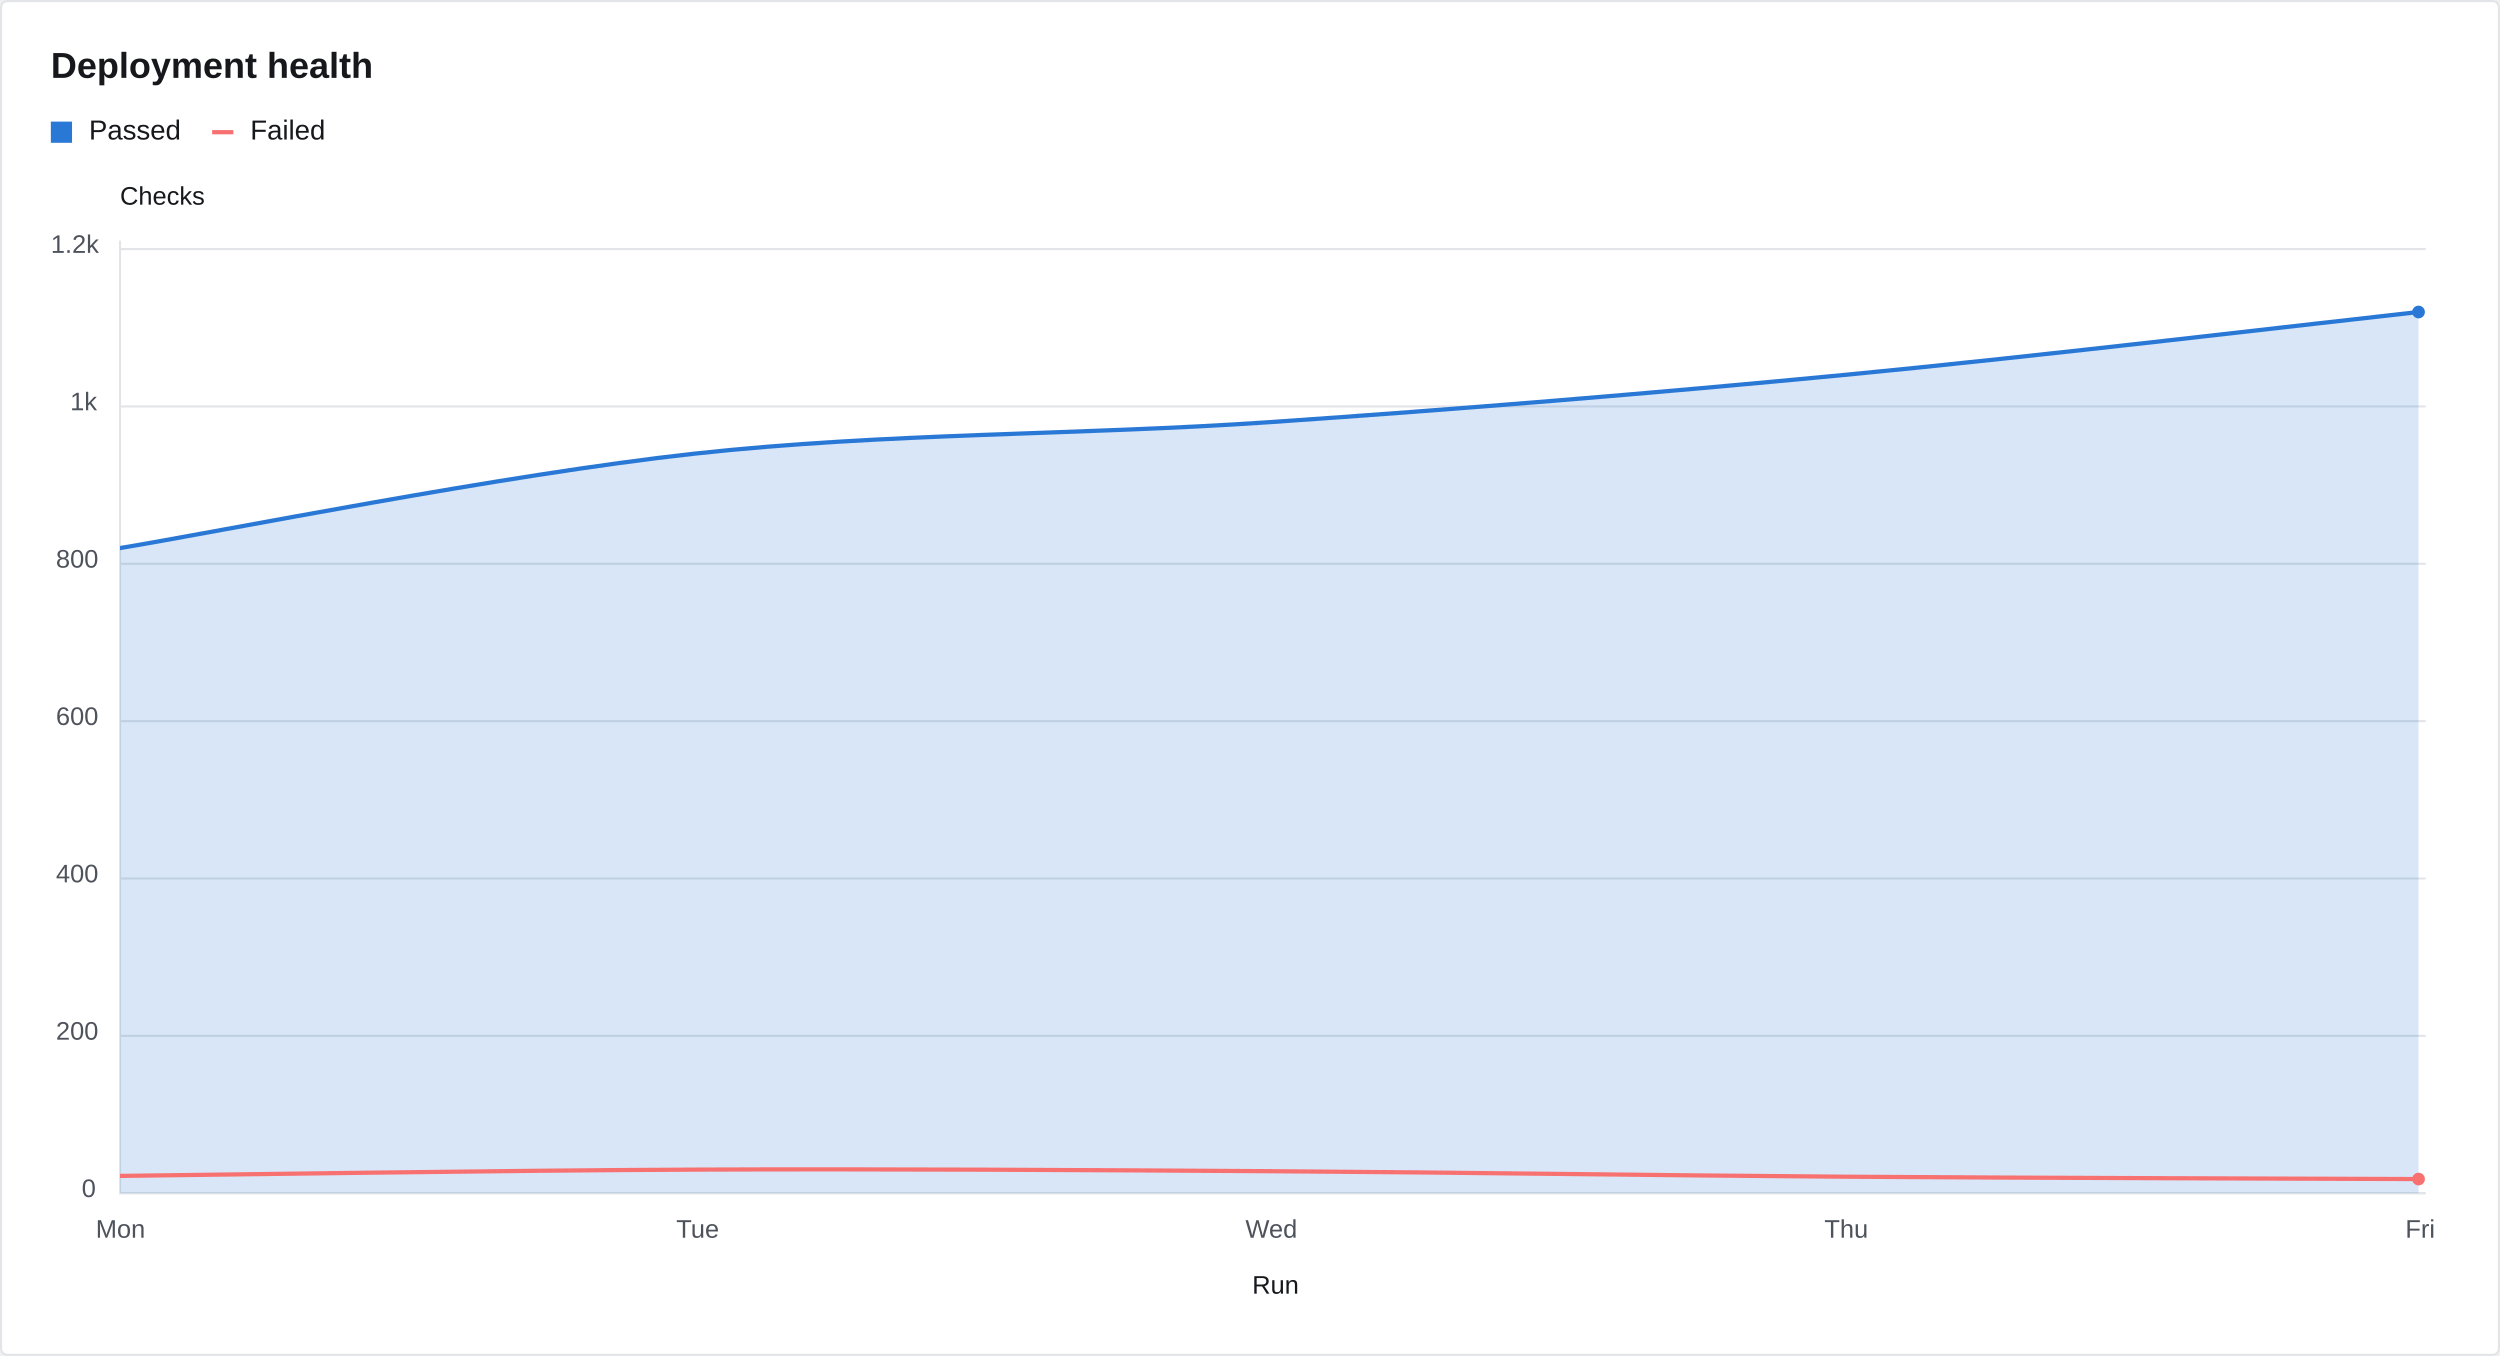
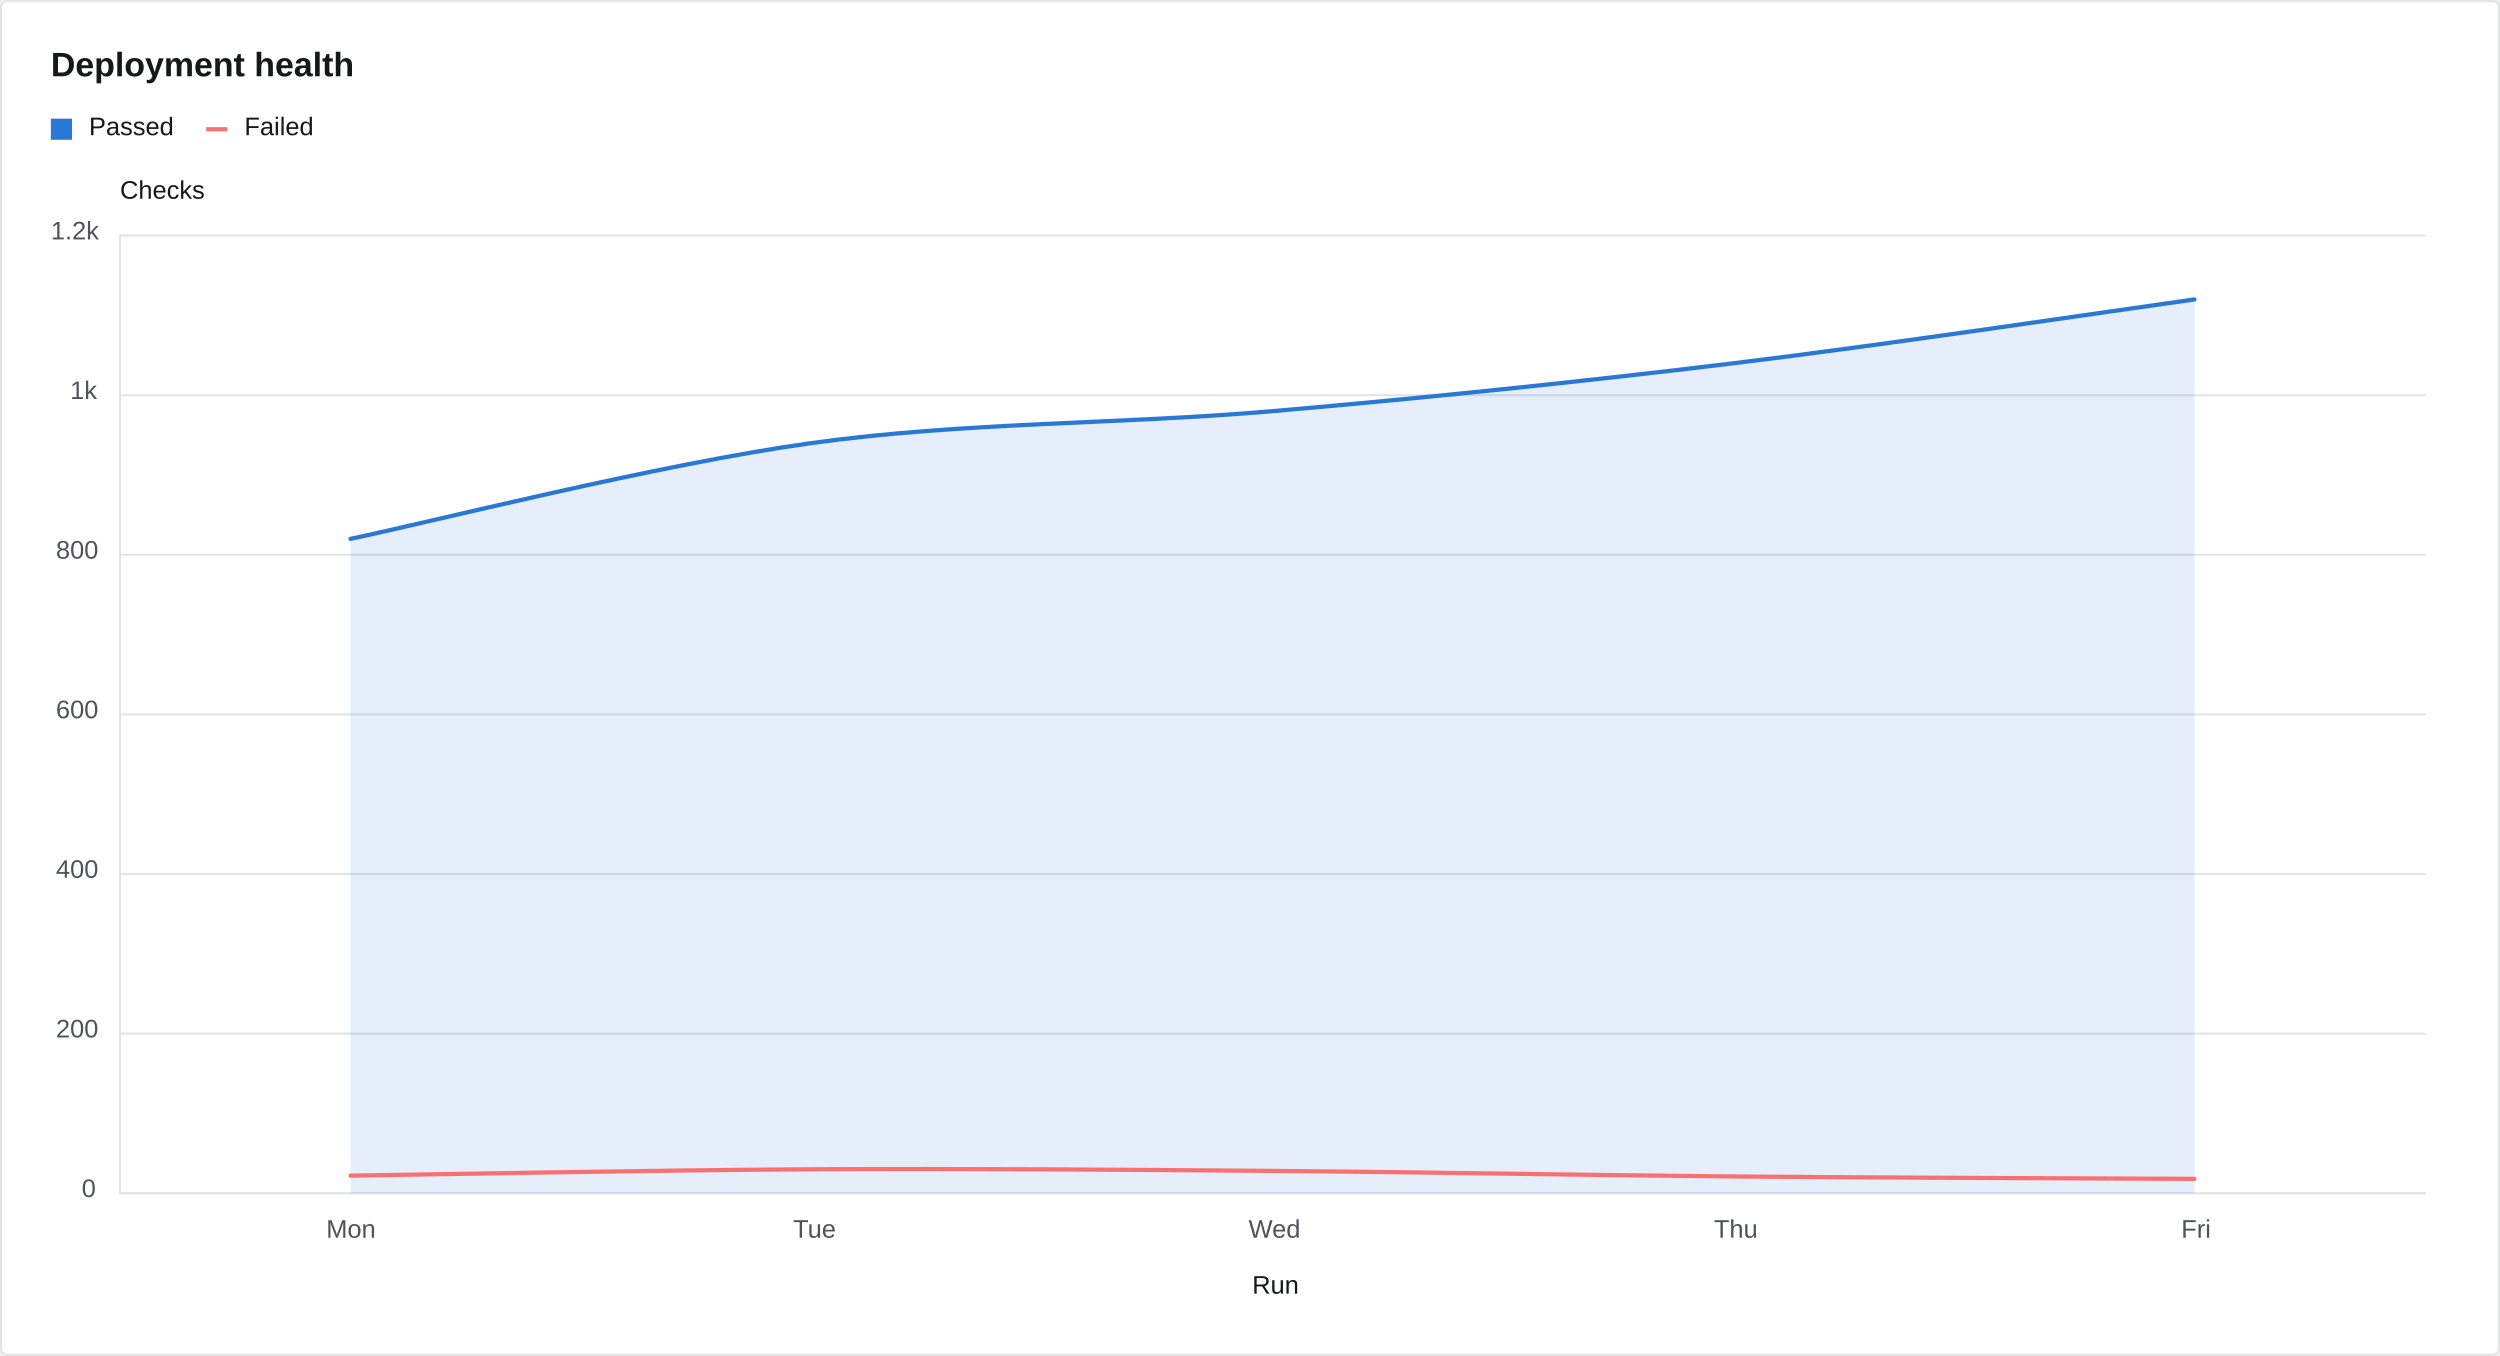
<svg xmlns="http://www.w3.org/2000/svg" width="1180" height="640" viewBox="0 0 1180 640" stroke-linecap="round" stroke-linejoin="round" role="img" aria-label="Deployment health" aria-labelledby="cfx-ex-chart-title" aria-describedby="cfx-ex-chart-description">
  <defs>
    <clipPath id="cfx-ex-chart-clip-1" clipPathUnits="userSpaceOnUse">
      <rect x="24" y="24" width="1132" height="592" />
    </clipPath>
    <clipPath id="cfx-ex-chart-clip-6" clipPathUnits="userSpaceOnUse">
-       <rect x="24" y="56.1" width="1132" height="19.5" />
+       <rect x="24" y="54.8" width="1132" height="18" />
    </clipPath>
    <clipPath id="cfx-ex-chart-clip-8" clipPathUnits="userSpaceOnUse">
-       <rect x="24" y="57.4" width="10" height="10" />
+       <rect x="24" y="56" width="10" height="10" />
    </clipPath>
    <clipPath id="cfx-ex-chart-clip-14" clipPathUnits="userSpaceOnUse">
-       <rect x="100.131" y="57.4" width="10" height="10" />
+       <rect x="97.352" y="56" width="10" height="10" />
    </clipPath>
    <clipPath id="cfx-ex-chart-clip-20" clipPathUnits="userSpaceOnUse">
-       <rect x="24" y="87.6" width="1132" height="528.4" />
+       <rect x="24" y="84.8" width="1132" height="531.2" />
    </clipPath>
    <clipPath id="cfx-ex-chart-clip-46" clipPathUnits="userSpaceOnUse">
-       <rect x="56.648" y="114" width="1087.905" height="449.2" />
+       <rect x="56.648" y="111.2" width="1087.905" height="452" />
    </clipPath>
  </defs>
  <rect x="0.5" y="0.5" width="1179" height="639" rx="3" data-cfx-role="frame-card" fill="#FFFFFF" stroke="#E2E4E7" stroke-width="1" />
  <g clip-path="url(#cfx-ex-chart-clip-1)">
-     <g data-cfx-role="frame-heading-source" data-cfx-authored-font-request="Calibri, Carlito, Segoe UI, Arial, system-ui, sans-serif|700|normal|17|">
+     <g data-cfx-role="frame-heading-source" data-cfx-authored-font-request="Calibri, Carlito, Segoe UI, Arial, system-ui, sans-serif|700|normal|16|">
      <g data-cfx-role="frame-heading">
-         <text x="24" y="36.75" font-family="Calibri, Carlito, Segoe UI, Arial, system-ui, sans-serif" font-size="17" font-weight="700" font-style="normal" fill="#16181C" xml:space="preserve" style="white-space:pre;font-language-override:normal;font-palette:normal">Deployment health</text>
+         <text x="24" y="36" font-family="Calibri, Carlito, Segoe UI, Arial, system-ui, sans-serif" font-size="16" font-weight="700" font-style="normal" fill="#16181C" xml:space="preserve" style="white-space:pre;font-language-override:normal;font-palette:normal">Deployment health</text>
      </g>
    </g>
  </g>
  <g clip-path="url(#cfx-ex-chart-clip-6)">
-     <g id="cfx-ex-chart-node-7" data-cfx-source-id="legend-series-0" data-cfx-role="legend-entry" aria-label="Passed" data-cfx-series-key="cfx:auto:1" data-cfx-state="None">
+     <g id="cfx-ex-chart-node-7" data-cfx-source-id="legend-series-0" data-cfx-role="legend-entry" data-cfx-series-key="cfx:auto:1" data-cfx-state="None" data-cfx-description="Passed">
      <g clip-path="url(#cfx-ex-chart-clip-8)">
-         <rect x="24" y="57.4" width="10" height="10" rx="0" data-cfx-role="legend-swatch" fill="#2A78D6" stroke="none" stroke-width="1" />
+         <rect x="24" y="56" width="10" height="10" rx="0" data-cfx-role="legend-swatch" fill="#2A78D6" stroke="none" stroke-width="1" />
      </g>
      <g data-cfx-role="legend-label">
-         <text x="42" y="65.85" font-family="Calibri, Carlito, Segoe UI, Arial, system-ui, sans-serif" font-size="13" font-weight="400" font-style="normal" fill="#16181C" xml:space="preserve" style="white-space:pre;font-language-override:normal;font-palette:normal">Passed</text>
+         <text x="42" y="63.8" font-family="Calibri, Carlito, Segoe UI, Arial, system-ui, sans-serif" font-size="12" font-weight="400" font-style="normal" fill="#16181C" xml:space="preserve" style="white-space:pre;font-language-override:normal;font-palette:normal">Passed</text>
      </g>
    </g>
-     <g id="cfx-ex-chart-node-13" data-cfx-source-id="legend-series-1" data-cfx-role="legend-entry" aria-label="Failed" data-cfx-series-key="cfx:auto:2" data-cfx-state="None">
+     <g id="cfx-ex-chart-node-13" data-cfx-source-id="legend-series-1" data-cfx-role="legend-entry" data-cfx-series-key="cfx:auto:2" data-cfx-state="None" data-cfx-description="Failed">
      <g clip-path="url(#cfx-ex-chart-clip-14)">
-         <line x1="100.131" y1="62.4" x2="110.131" y2="62.4" data-cfx-role="legend-swatch" fill="none" stroke="#F87171" stroke-width="2" />
+         <line x1="97.352" y1="61" x2="107.352" y2="61" data-cfx-role="legend-swatch" fill="none" stroke="#F87171" stroke-width="2" />
      </g>
      <g data-cfx-role="legend-label">
-         <text x="118.131" y="65.85" font-family="Calibri, Carlito, Segoe UI, Arial, system-ui, sans-serif" font-size="13" font-weight="400" font-style="normal" fill="#16181C" xml:space="preserve" style="white-space:pre;font-language-override:normal;font-palette:normal">Failed</text>
+         <text x="115.352" y="63.8" font-family="Calibri, Carlito, Segoe UI, Arial, system-ui, sans-serif" font-size="12" font-weight="400" font-style="normal" fill="#16181C" xml:space="preserve" style="white-space:pre;font-language-override:normal;font-palette:normal">Failed</text>
      </g>
    </g>
  </g>
  <g clip-path="url(#cfx-ex-chart-clip-20)">
    <line x1="56.648" y1="563.2" x2="1144.554" y2="563.2" data-cfx-role="grid-y" fill="none" stroke="#E2E4E7" stroke-width="1" />
-     <line x1="56.648" y1="488.928" x2="1144.554" y2="488.928" data-cfx-role="grid-y" fill="none" stroke="#E2E4E7" stroke-width="1" />
-     <line x1="56.648" y1="414.655" x2="1144.554" y2="414.655" data-cfx-role="grid-y" fill="none" stroke="#E2E4E7" stroke-width="1" />
-     <line x1="56.648" y1="340.383" x2="1144.554" y2="340.383" data-cfx-role="grid-y" fill="none" stroke="#E2E4E7" stroke-width="1" />
-     <line x1="56.648" y1="266.11" x2="1144.554" y2="266.11" data-cfx-role="grid-y" fill="none" stroke="#E2E4E7" stroke-width="1" />
-     <line x1="56.648" y1="191.838" x2="1144.554" y2="191.838" data-cfx-role="grid-y" fill="none" stroke="#E2E4E7" stroke-width="1" />
-     <line x1="56.648" y1="117.565" x2="1144.554" y2="117.565" data-cfx-role="grid-y" fill="none" stroke="#E2E4E7" stroke-width="1" />
+     <line x1="56.648" y1="487.867" x2="1144.554" y2="487.867" data-cfx-role="grid-y" fill="none" stroke="#E2E4E7" stroke-width="1" />
+     <line x1="56.648" y1="412.533" x2="1144.554" y2="412.533" data-cfx-role="grid-y" fill="none" stroke="#E2E4E7" stroke-width="1" />
+     <line x1="56.648" y1="337.2" x2="1144.554" y2="337.2" data-cfx-role="grid-y" fill="none" stroke="#E2E4E7" stroke-width="1" />
+     <line x1="56.648" y1="261.867" x2="1144.554" y2="261.867" data-cfx-role="grid-y" fill="none" stroke="#E2E4E7" stroke-width="1" />
+     <line x1="56.648" y1="186.533" x2="1144.554" y2="186.533" data-cfx-role="grid-y" fill="none" stroke="#E2E4E7" stroke-width="1" />
+     <line x1="56.648" y1="111.2" x2="1144.554" y2="111.2" data-cfx-role="grid-y" fill="none" stroke="#E2E4E7" stroke-width="1" />
    <line x1="56.648" y1="563.2" x2="1144.554" y2="563.2" data-cfx-role="axis-x" fill="none" stroke="#E2E4E7" stroke-width="1" />
    <g data-cfx-role="axis-x-label">
-       <text x="45.202" y="584.2" font-family="Calibri, Carlito, Segoe UI, Arial, system-ui, sans-serif" font-size="12" font-weight="400" font-style="normal" fill="#4D525B" xml:space="preserve" style="white-space:pre;font-language-override:normal;font-palette:normal">Mon</text>
+       <text x="153.993" y="584.2" font-family="Calibri, Carlito, Segoe UI, Arial, system-ui, sans-serif" font-size="12" font-weight="400" font-style="normal" fill="#4D525B" xml:space="preserve" style="white-space:pre;font-language-override:normal;font-palette:normal;font-variant-numeric:tabular-nums">Mon</text>
    </g>
    <g data-cfx-role="axis-x-label">
-       <text x="319.185" y="584.2" font-family="Calibri, Carlito, Segoe UI, Arial, system-ui, sans-serif" font-size="12" font-weight="400" font-style="normal" fill="#4D525B" xml:space="preserve" style="white-space:pre;font-language-override:normal;font-palette:normal">Tue</text>
+       <text x="374.331" y="584.2" font-family="Calibri, Carlito, Segoe UI, Arial, system-ui, sans-serif" font-size="12" font-weight="400" font-style="normal" fill="#4D525B" xml:space="preserve" style="white-space:pre;font-language-override:normal;font-palette:normal;font-variant-numeric:tabular-nums">Tue</text>
    </g>
    <g data-cfx-role="axis-x-label">
-       <text x="587.845" y="584.2" font-family="Calibri, Carlito, Segoe UI, Arial, system-ui, sans-serif" font-size="12" font-weight="400" font-style="normal" fill="#4D525B" xml:space="preserve" style="white-space:pre;font-language-override:normal;font-palette:normal">Wed</text>
+       <text x="589.345" y="584.2" font-family="Calibri, Carlito, Segoe UI, Arial, system-ui, sans-serif" font-size="12" font-weight="400" font-style="normal" fill="#4D525B" xml:space="preserve" style="white-space:pre;font-language-override:normal;font-palette:normal;font-variant-numeric:tabular-nums">Wed</text>
    </g>
    <g data-cfx-role="axis-x-label">
-       <text x="861.099" y="584.2" font-family="Calibri, Carlito, Segoe UI, Arial, system-ui, sans-serif" font-size="12" font-weight="400" font-style="normal" fill="#4D525B" xml:space="preserve" style="white-space:pre;font-language-override:normal;font-palette:normal">Thu</text>
+       <text x="808.954" y="584.2" font-family="Calibri, Carlito, Segoe UI, Arial, system-ui, sans-serif" font-size="12" font-weight="400" font-style="normal" fill="#4D525B" xml:space="preserve" style="white-space:pre;font-language-override:normal;font-palette:normal;font-variant-numeric:tabular-nums">Thu</text>
    </g>
    <g data-cfx-role="axis-x-label">
-       <text x="1135.328" y="584.2" font-family="Calibri, Carlito, Segoe UI, Arial, system-ui, sans-serif" font-size="12" font-weight="400" font-style="normal" fill="#4D525B" xml:space="preserve" style="white-space:pre;font-language-override:normal;font-palette:normal">Fri</text>
+       <text x="1029.538" y="584.2" font-family="Calibri, Carlito, Segoe UI, Arial, system-ui, sans-serif" font-size="12" font-weight="400" font-style="normal" fill="#4D525B" xml:space="preserve" style="white-space:pre;font-language-override:normal;font-palette:normal;font-variant-numeric:tabular-nums">Fri</text>
    </g>
    <g data-cfx-role="axis-x-title">
      <text x="591.039" y="610.6" font-family="Calibri, Carlito, Segoe UI, Arial, system-ui, sans-serif" font-size="12" font-weight="400" font-style="normal" fill="#16181C" xml:space="preserve" style="white-space:pre;font-language-override:normal;font-palette:normal">Run</text>
    </g>
-     <line x1="56.648" y1="114" x2="56.648" y2="563.2" data-cfx-role="axis-y" fill="none" stroke="#E2E4E7" stroke-width="1" />
+     <line x1="56.648" y1="111.2" x2="56.648" y2="563.2" data-cfx-role="axis-y" fill="none" stroke="#E2E4E7" stroke-width="1" />
    <g data-cfx-role="axis-y-label">
-       <text x="38.566" y="565" font-family="Calibri, Carlito, Segoe UI, Arial, system-ui, sans-serif" font-size="12" font-weight="400" font-style="normal" fill="#4D525B" xml:space="preserve" style="white-space:pre;font-language-override:normal;font-palette:normal">0</text>
+       <text x="38.566" y="565" font-family="Calibri, Carlito, Segoe UI, Arial, system-ui, sans-serif" font-size="12" font-weight="400" font-style="normal" fill="#4D525B" xml:space="preserve" style="white-space:pre;font-language-override:normal;font-palette:normal;font-variant-numeric:tabular-nums">0</text>
    </g>
    <g data-cfx-role="axis-y-label">
-       <text x="26.402" y="490.728" font-family="Calibri, Carlito, Segoe UI, Arial, system-ui, sans-serif" font-size="12" font-weight="400" font-style="normal" fill="#4D525B" xml:space="preserve" style="white-space:pre;font-language-override:normal;font-palette:normal">200</text>
+       <text x="26.402" y="489.667" font-family="Calibri, Carlito, Segoe UI, Arial, system-ui, sans-serif" font-size="12" font-weight="400" font-style="normal" fill="#4D525B" xml:space="preserve" style="white-space:pre;font-language-override:normal;font-palette:normal;font-variant-numeric:tabular-nums">200</text>
    </g>
    <g data-cfx-role="axis-y-label">
-       <text x="26.402" y="416.455" font-family="Calibri, Carlito, Segoe UI, Arial, system-ui, sans-serif" font-size="12" font-weight="400" font-style="normal" fill="#4D525B" xml:space="preserve" style="white-space:pre;font-language-override:normal;font-palette:normal">400</text>
+       <text x="26.402" y="414.333" font-family="Calibri, Carlito, Segoe UI, Arial, system-ui, sans-serif" font-size="12" font-weight="400" font-style="normal" fill="#4D525B" xml:space="preserve" style="white-space:pre;font-language-override:normal;font-palette:normal;font-variant-numeric:tabular-nums">400</text>
    </g>
    <g data-cfx-role="axis-y-label">
-       <text x="26.402" y="342.183" font-family="Calibri, Carlito, Segoe UI, Arial, system-ui, sans-serif" font-size="12" font-weight="400" font-style="normal" fill="#4D525B" xml:space="preserve" style="white-space:pre;font-language-override:normal;font-palette:normal">600</text>
+       <text x="26.402" y="339" font-family="Calibri, Carlito, Segoe UI, Arial, system-ui, sans-serif" font-size="12" font-weight="400" font-style="normal" fill="#4D525B" xml:space="preserve" style="white-space:pre;font-language-override:normal;font-palette:normal;font-variant-numeric:tabular-nums">600</text>
    </g>
    <g data-cfx-role="axis-y-label">
-       <text x="26.402" y="267.91" font-family="Calibri, Carlito, Segoe UI, Arial, system-ui, sans-serif" font-size="12" font-weight="400" font-style="normal" fill="#4D525B" xml:space="preserve" style="white-space:pre;font-language-override:normal;font-palette:normal">800</text>
+       <text x="26.402" y="263.667" font-family="Calibri, Carlito, Segoe UI, Arial, system-ui, sans-serif" font-size="12" font-weight="400" font-style="normal" fill="#4D525B" xml:space="preserve" style="white-space:pre;font-language-override:normal;font-palette:normal;font-variant-numeric:tabular-nums">800</text>
    </g>
    <g data-cfx-role="axis-y-label">
-       <text x="33.111" y="193.638" font-family="Calibri, Carlito, Segoe UI, Arial, system-ui, sans-serif" font-size="12" font-weight="400" font-style="normal" fill="#4D525B" xml:space="preserve" style="white-space:pre;font-language-override:normal;font-palette:normal">1k</text>
+       <text x="33.111" y="188.333" font-family="Calibri, Carlito, Segoe UI, Arial, system-ui, sans-serif" font-size="12" font-weight="400" font-style="normal" fill="#4D525B" xml:space="preserve" style="white-space:pre;font-language-override:normal;font-palette:normal;font-variant-numeric:tabular-nums">1k</text>
    </g>
    <g data-cfx-role="axis-y-label">
-       <text x="24" y="119.365" font-family="Calibri, Carlito, Segoe UI, Arial, system-ui, sans-serif" font-size="12" font-weight="400" font-style="normal" fill="#4D525B" xml:space="preserve" style="white-space:pre;font-language-override:normal;font-palette:normal">1.2k</text>
+       <text x="24" y="113" font-family="Calibri, Carlito, Segoe UI, Arial, system-ui, sans-serif" font-size="12" font-weight="400" font-style="normal" fill="#4D525B" xml:space="preserve" style="white-space:pre;font-language-override:normal;font-palette:normal;font-variant-numeric:tabular-nums">1.2k</text>
    </g>
    <g data-cfx-role="axis-y-title">
-       <text x="56.648" y="96.6" font-family="Calibri, Carlito, Segoe UI, Arial, system-ui, sans-serif" font-size="12" font-weight="400" font-style="normal" fill="#16181C" xml:space="preserve" style="white-space:pre;font-language-override:normal;font-palette:normal">Checks</text>
+       <text x="56.648" y="93.8" font-family="Calibri, Carlito, Segoe UI, Arial, system-ui, sans-serif" font-size="12" font-weight="400" font-style="normal" fill="#16181C" xml:space="preserve" style="white-space:pre;font-language-override:normal;font-palette:normal">Checks</text>
    </g>
  </g>
-   <g id="cfx-ex-chart-node-45" data-cfx-source-id="series-0" data-cfx-role="series" aria-label="Passed" data-cfx-coordinate-system="cartesian" data-cfx-decimation="" data-cfx-kind="Area" data-cfx-pin-state-colors="false" data-cfx-rendered-points="5" data-cfx-semantic-role="" data-cfx-series="0" data-cfx-series-key="cfx:auto:1" data-cfx-series-name="Passed" data-cfx-series-scope="local" data-cfx-source-points="5" data-cfx-state="none">
+   <g id="cfx-ex-chart-node-45" data-cfx-source-id="series-0" data-cfx-role="series" data-cfx-coordinate-system="cartesian" data-cfx-decimation="" data-cfx-kind="Area" data-cfx-pin-state-colors="false" data-cfx-rendered-points="5" data-cfx-semantic-role="" data-cfx-series="0" data-cfx-series-key="cfx:auto:1" data-cfx-series-name="Passed" data-cfx-series-scope="local" data-cfx-source-points="5" data-cfx-state="none" data-cfx-description="Passed">
    <g clip-path="url(#cfx-ex-chart-clip-46)">
      <g data-cfx-role="fill-segment" data-cfx-fill-point-count="5" data-cfx-fill-point-start="0">
-         <path d="M 56.648 258.683 L 63.046 257.605 L 70.403 256.32 L 78.651 254.848 L 87.723 253.206 L 97.554 251.412 L 108.076 249.486 L 119.222 247.445 L 130.925 245.307 L 143.119 243.091 L 155.736 240.815 L 168.71 238.498 L 181.974 236.157 L 195.46 233.812 L 209.103 231.48 L 222.835 229.18 L 236.589 226.93 L 250.299 224.748 L 263.897 222.653 L 277.317 220.663 L 290.491 218.797 L 303.354 217.071 L 315.837 215.506 L 327.875 214.119 L 339.667 212.889 L 351.46 211.776 L 363.252 210.772 L 375.045 209.866 L 386.837 209.05 L 398.629 208.314 L 410.422 207.65 L 422.214 207.048 L 434.007 206.499 L 445.799 205.994 L 457.592 205.524 L 469.384 205.08 L 481.177 204.652 L 492.969 204.231 L 504.761 203.809 L 516.554 203.376 L 528.346 202.922 L 540.139 202.439 L 551.931 201.918 L 563.724 201.349 L 575.516 200.723 L 587.309 200.032 L 599.101 199.265 L 610.894 198.45 L 622.686 197.622 L 634.478 196.78 L 646.271 195.923 L 658.063 195.053 L 669.856 194.168 L 681.648 193.27 L 693.441 192.357 L 705.233 191.43 L 717.026 190.49 L 728.818 189.535 L 740.61 188.566 L 752.403 187.583 L 764.195 186.587 L 775.988 185.576 L 787.78 184.551 L 799.573 183.512 L 811.365 182.459 L 823.158 181.392 L 834.95 180.311 L 846.742 179.215 L 858.535 178.106 L 870.327 176.983 L 882.365 175.812 L 894.849 174.566 L 907.711 173.254 L 920.886 171.886 L 934.305 170.47 L 947.903 169.015 L 961.613 167.531 L 975.367 166.027 L 989.099 164.512 L 1002.742 162.995 L 1016.228 161.485 L 1029.492 159.992 L 1042.466 158.525 L 1055.083 157.092 L 1067.277 155.703 L 1078.98 154.367 L 1090.126 153.094 L 1100.648 151.892 L 1110.479 150.771 L 1119.552 149.739 L 1127.8 148.806 L 1135.156 147.982 L 1141.554 147.274 L 1141.554 563.2 L 1135.156 563.2 L 1127.8 563.2 L 1119.552 563.2 L 1110.479 563.2 L 1100.648 563.2 L 1090.126 563.2 L 1078.98 563.2 L 1067.277 563.2 L 1055.083 563.2 L 1042.466 563.2 L 1029.492 563.2 L 1016.228 563.2 L 1002.742 563.2 L 989.099 563.2 L 975.367 563.2 L 961.613 563.2 L 947.903 563.2 L 934.305 563.2 L 920.886 563.2 L 907.711 563.2 L 894.849 563.2 L 882.365 563.2 L 870.327 563.2 L 858.535 563.2 L 846.742 563.2 L 834.95 563.2 L 823.158 563.2 L 811.365 563.2 L 799.573 563.2 L 787.78 563.2 L 775.988 563.2 L 764.195 563.2 L 752.403 563.2 L 740.61 563.2 L 728.818 563.2 L 717.026 563.2 L 705.233 563.2 L 693.441 563.2 L 681.648 563.2 L 669.856 563.2 L 658.063 563.2 L 646.271 563.2 L 634.478 563.2 L 622.686 563.2 L 610.894 563.2 L 599.101 563.2 L 587.309 563.2 L 575.516 563.2 L 563.724 563.2 L 551.931 563.2 L 540.139 563.2 L 528.346 563.2 L 516.554 563.2 L 504.761 563.2 L 492.969 563.2 L 481.177 563.2 L 469.384 563.2 L 457.592 563.2 L 445.799 563.2 L 434.007 563.2 L 422.214 563.2 L 410.422 563.2 L 398.629 563.2 L 386.837 563.2 L 375.045 563.2 L 363.252 563.2 L 351.46 563.2 L 339.667 563.2 L 327.875 563.2 L 315.837 563.2 L 303.354 563.2 L 290.491 563.2 L 277.317 563.2 L 263.897 563.2 L 250.299 563.2 L 236.589 563.2 L 222.835 563.2 L 209.103 563.2 L 195.46 563.2 L 181.974 563.2 L 168.71 563.2 L 155.736 563.2 L 143.119 563.2 L 130.925 563.2 L 119.222 563.2 L 108.076 563.2 L 97.554 563.2 L 87.723 563.2 L 78.651 563.2 L 70.403 563.2 L 63.046 563.2 L 56.648 563.2 Z" data-cfx-role="area" fill="rgba(42,120,214,0.18)" stroke="none" stroke-width="1" fill-rule="evenodd" />
+         <path d="M 165.439 254.333 L 171.752 252.982 L 179.175 251.331 L 187.613 249.411 L 196.971 247.256 L 207.153 244.899 L 218.066 242.373 L 229.613 239.71 L 241.699 236.945 L 254.229 234.109 L 267.108 231.236 L 280.241 228.358 L 293.532 225.509 L 306.887 222.722 L 320.211 220.029 L 333.407 217.463 L 346.381 215.058 L 359.038 212.846 L 371.283 210.86 L 383.02 209.133 L 394.472 207.639 L 405.923 206.315 L 417.375 205.146 L 428.827 204.116 L 440.278 203.208 L 451.73 202.405 L 463.181 201.691 L 474.633 201.05 L 486.085 200.464 L 497.536 199.918 L 508.988 199.396 L 520.44 198.879 L 531.891 198.353 L 543.343 197.801 L 554.795 197.206 L 566.246 196.551 L 577.698 195.821 L 589.149 194.998 L 600.601 194.067 L 612.053 193.065 L 623.504 192.042 L 634.956 190.999 L 646.408 189.935 L 657.859 188.85 L 669.311 187.744 L 680.763 186.617 L 692.214 185.469 L 703.666 184.3 L 715.117 183.111 L 726.569 181.901 L 738.021 180.669 L 749.472 179.417 L 760.924 178.144 L 772.376 176.851 L 783.827 175.536 L 795.279 174.2 L 806.73 172.844 L 818.182 171.467 L 829.919 170.019 L 842.164 168.463 L 854.821 166.814 L 867.795 165.09 L 880.992 163.306 L 894.315 161.48 L 907.67 159.627 L 920.961 157.764 L 934.094 155.908 L 946.973 154.075 L 959.504 152.281 L 971.59 150.544 L 983.136 148.879 L 994.049 147.303 L 1004.232 145.832 L 1013.59 144.483 L 1022.028 143.273 L 1029.451 142.217 L 1035.763 141.333 L 1035.763 563.2 L 1029.451 563.2 L 1022.028 563.2 L 1013.59 563.2 L 1004.232 563.2 L 994.049 563.2 L 983.136 563.2 L 971.59 563.2 L 959.504 563.2 L 946.973 563.2 L 934.094 563.2 L 920.961 563.2 L 907.67 563.2 L 894.315 563.2 L 880.992 563.2 L 867.795 563.2 L 854.821 563.2 L 842.164 563.2 L 829.919 563.2 L 818.182 563.2 L 806.73 563.2 L 795.279 563.2 L 783.827 563.2 L 772.376 563.2 L 760.924 563.2 L 749.472 563.2 L 738.021 563.2 L 726.569 563.2 L 715.117 563.2 L 703.666 563.2 L 692.214 563.2 L 680.763 563.2 L 669.311 563.2 L 657.859 563.2 L 646.408 563.2 L 634.956 563.2 L 623.504 563.2 L 612.053 563.2 L 600.601 563.2 L 589.149 563.2 L 577.698 563.2 L 566.246 563.2 L 554.795 563.2 L 543.343 563.2 L 531.891 563.2 L 520.44 563.2 L 508.988 563.2 L 497.536 563.2 L 486.085 563.2 L 474.633 563.2 L 463.181 563.2 L 451.73 563.2 L 440.278 563.2 L 428.827 563.2 L 417.375 563.2 L 405.923 563.2 L 394.472 563.2 L 383.02 563.2 L 371.283 563.2 L 359.038 563.2 L 346.381 563.2 L 333.407 563.2 L 320.211 563.2 L 306.887 563.2 L 293.532 563.2 L 280.241 563.2 L 267.108 563.2 L 254.229 563.2 L 241.699 563.2 L 229.613 563.2 L 218.066 563.2 L 207.153 563.2 L 196.971 563.2 L 187.613 563.2 L 179.175 563.2 L 171.752 563.2 L 165.439 563.2 Z" data-cfx-role="area" fill="rgba(42,120,214,0.122)" stroke="none" stroke-width="1" fill-rule="evenodd" />
      </g>
-       <path d="M 56.648 258.683 C 101.853 251.256 237.466 224.022 327.875 214.119 C 418.284 204.216 508.692 205.454 599.101 199.265 C 689.51 193.075 779.919 185.648 870.327 176.983 C 960.736 168.318 1096.349 152.226 1141.554 147.274" data-cfx-role="line" fill="none" stroke="#2A78D6" stroke-width="2" />
+       <path d="M 165.439 254.333 C 201.702 246.8 310.493 219.178 383.02 209.133 C 455.547 199.089 528.074 200.344 600.601 194.067 C 673.128 187.789 745.655 180.256 818.182 171.467 C 890.709 162.678 999.5 146.356 1035.763 141.333" data-cfx-role="line" fill="none" stroke="#2A78D6" stroke-width="2" />
    </g>
-     <g id="cfx-ex-chart-node-52" data-cfx-source-id="series-0-point-0" data-cfx-role="point" aria-label="Passed: 820 (1, 820)" data-cfx-axis="primary" data-cfx-display-label="Mon" data-cfx-fill-pattern="None" data-cfx-formatted-value="820" data-cfx-formatted-x="Mon" data-cfx-label="820" data-cfx-point="0" data-cfx-semantic-role="" data-cfx-series="0" data-cfx-series-key="cfx:auto:1" data-cfx-series-scope="local" data-cfx-source-point="0" data-cfx-state="none" data-cfx-x="1" data-cfx-y="820" />
-     <g id="cfx-ex-chart-node-54" data-cfx-source-id="series-0-point-1" data-cfx-role="point" aria-label="Passed: 940 (2, 940)" data-cfx-axis="primary" data-cfx-display-label="Tue" data-cfx-fill-pattern="None" data-cfx-formatted-value="940" data-cfx-formatted-x="Tue" data-cfx-label="940" data-cfx-point="1" data-cfx-semantic-role="" data-cfx-series="0" data-cfx-series-key="cfx:auto:1" data-cfx-series-scope="local" data-cfx-source-point="1" data-cfx-state="none" data-cfx-x="2" data-cfx-y="940" />
-     <g id="cfx-ex-chart-node-56" data-cfx-source-id="series-0-point-2" data-cfx-role="point" aria-label="Passed: 980 (3, 980)" data-cfx-axis="primary" data-cfx-display-label="Wed" data-cfx-fill-pattern="None" data-cfx-formatted-value="980" data-cfx-formatted-x="Wed" data-cfx-label="980" data-cfx-point="2" data-cfx-semantic-role="" data-cfx-series="0" data-cfx-series-key="cfx:auto:1" data-cfx-series-scope="local" data-cfx-source-point="2" data-cfx-state="none" data-cfx-x="3" data-cfx-y="980" />
-     <g id="cfx-ex-chart-node-58" data-cfx-source-id="series-0-point-3" data-cfx-role="point" aria-label="Passed: 1,040 (4, 1040)" data-cfx-axis="primary" data-cfx-display-label="Thu" data-cfx-fill-pattern="None" data-cfx-formatted-value="1k" data-cfx-formatted-x="Thu" data-cfx-label="1,040" data-cfx-point="3" data-cfx-semantic-role="" data-cfx-series="0" data-cfx-series-key="cfx:auto:1" data-cfx-series-scope="local" data-cfx-source-point="3" data-cfx-state="none" data-cfx-x="4" data-cfx-y="1040" />
-     <g id="cfx-ex-chart-node-60" data-cfx-source-id="series-0-point-4" data-cfx-role="point" aria-label="Passed: 1,120 (5, 1120)" data-cfx-axis="primary" data-cfx-display-label="Fri" data-cfx-fill-pattern="None" data-cfx-formatted-value="1.1k" data-cfx-formatted-x="Fri" data-cfx-label="1,120" data-cfx-point="4" data-cfx-semantic-role="" data-cfx-series="0" data-cfx-series-key="cfx:auto:1" data-cfx-series-scope="local" data-cfx-source-point="4" data-cfx-state="none" data-cfx-x="5" data-cfx-y="1120">
-       <ellipse cx="1141.554" cy="147.274" rx="3" ry="3" data-cfx-role="marker" fill="#2A78D6" stroke="none" stroke-width="0" />
+     <g id="cfx-ex-chart-node-52" data-cfx-source-id="series-0-point-0" data-cfx-role="point" data-cfx-axis="primary" data-cfx-display-label="Mon" data-cfx-fill-pattern="None" data-cfx-formatted-value="820" data-cfx-formatted-x="Mon" data-cfx-label="820" data-cfx-point="0" data-cfx-semantic-role="" data-cfx-series="0" data-cfx-series-key="cfx:auto:1" data-cfx-series-scope="local" data-cfx-source-point="0" data-cfx-state="none" data-cfx-x="1" data-cfx-y="820" data-cfx-description="Mon, Passed: 820" />
+     <g id="cfx-ex-chart-node-54" data-cfx-source-id="series-0-point-1" data-cfx-role="point" data-cfx-axis="primary" data-cfx-display-label="Tue" data-cfx-fill-pattern="None" data-cfx-formatted-value="940" data-cfx-formatted-x="Tue" data-cfx-label="940" data-cfx-point="1" data-cfx-semantic-role="" data-cfx-series="0" data-cfx-series-key="cfx:auto:1" data-cfx-series-scope="local" data-cfx-source-point="1" data-cfx-state="none" data-cfx-x="2" data-cfx-y="940" data-cfx-description="Tue, Passed: 940" />
+     <g id="cfx-ex-chart-node-56" data-cfx-source-id="series-0-point-2" data-cfx-role="point" data-cfx-axis="primary" data-cfx-display-label="Wed" data-cfx-fill-pattern="None" data-cfx-formatted-value="980" data-cfx-formatted-x="Wed" data-cfx-label="980" data-cfx-point="2" data-cfx-semantic-role="" data-cfx-series="0" data-cfx-series-key="cfx:auto:1" data-cfx-series-scope="local" data-cfx-source-point="2" data-cfx-state="none" data-cfx-x="3" data-cfx-y="980" data-cfx-description="Wed, Passed: 980" />
+     <g id="cfx-ex-chart-node-58" data-cfx-source-id="series-0-point-3" data-cfx-role="point" data-cfx-axis="primary" data-cfx-display-label="Thu" data-cfx-fill-pattern="None" data-cfx-formatted-value="1k" data-cfx-formatted-x="Thu" data-cfx-label="1,040" data-cfx-point="3" data-cfx-semantic-role="" data-cfx-series="0" data-cfx-series-key="cfx:auto:1" data-cfx-series-scope="local" data-cfx-source-point="3" data-cfx-state="none" data-cfx-x="4" data-cfx-y="1040" data-cfx-description="Thu, Passed: 1,040 (1040)" />
+     <g id="cfx-ex-chart-node-60" data-cfx-source-id="series-0-point-4" data-cfx-role="point" data-cfx-axis="primary" data-cfx-display-label="Fri" data-cfx-fill-pattern="None" data-cfx-formatted-value="1.1k" data-cfx-formatted-x="Fri" data-cfx-label="1,120" data-cfx-point="4" data-cfx-semantic-role="" data-cfx-series="0" data-cfx-series-key="cfx:auto:1" data-cfx-series-scope="local" data-cfx-source-point="4" data-cfx-state="none" data-cfx-x="5" data-cfx-y="1120" data-cfx-description="Fri, Passed: 1,120 (1120)" />
+   </g>
+   <g id="cfx-ex-chart-node-63" data-cfx-source-id="series-1" data-cfx-role="series" data-cfx-coordinate-system="cartesian" data-cfx-decimation="" data-cfx-kind="Line" data-cfx-pin-state-colors="false" data-cfx-rendered-points="5" data-cfx-semantic-role="" data-cfx-series="1" data-cfx-series-key="cfx:auto:2" data-cfx-series-name="Failed" data-cfx-series-scope="local" data-cfx-source-points="5" data-cfx-state="none" data-cfx-description="Failed">
+     <g clip-path="url(#cfx-ex-chart-clip-46)">
+       <path d="M 165.439 554.913 C 201.702 554.411 310.493 552.277 383.02 551.9 C 455.547 551.523 528.074 552.088 600.601 552.653 C 673.128 553.218 745.655 554.662 818.182 555.29 C 890.709 555.918 999.5 556.232 1035.763 556.42" data-cfx-role="line" fill="none" stroke="#F87171" stroke-width="2" />
    </g>
-   </g>
-   <g id="cfx-ex-chart-node-64" data-cfx-source-id="series-1" data-cfx-role="series" aria-label="Failed" data-cfx-coordinate-system="cartesian" data-cfx-decimation="" data-cfx-kind="Line" data-cfx-pin-state-colors="false" data-cfx-rendered-points="5" data-cfx-semantic-role="" data-cfx-series="1" data-cfx-series-key="cfx:auto:2" data-cfx-series-name="Failed" data-cfx-series-scope="local" data-cfx-source-points="5" data-cfx-state="none">
-     <g clip-path="url(#cfx-ex-chart-clip-46)">
-       <path d="M 56.648 555.03 C 101.853 554.535 237.466 552.43 327.875 552.059 C 418.284 551.688 508.692 552.245 599.101 552.802 C 689.51 553.359 779.919 554.782 870.327 555.401 C 960.736 556.02 1096.349 556.33 1141.554 556.515" data-cfx-role="line" fill="none" stroke="#F87171" stroke-width="2" />
-     </g>
-     <g id="cfx-ex-chart-node-68" data-cfx-source-id="series-1-point-0" data-cfx-role="point" aria-label="Failed: 22 (1, 22)" data-cfx-axis="primary" data-cfx-display-label="Mon" data-cfx-fill-pattern="None" data-cfx-formatted-value="22" data-cfx-formatted-x="Mon" data-cfx-label="22" data-cfx-point="0" data-cfx-semantic-role="" data-cfx-series="1" data-cfx-series-key="cfx:auto:2" data-cfx-series-scope="local" data-cfx-source-point="0" data-cfx-state="none" data-cfx-x="1" data-cfx-y="22" />
-     <g id="cfx-ex-chart-node-70" data-cfx-source-id="series-1-point-1" data-cfx-role="point" aria-label="Failed: 30 (2, 30)" data-cfx-axis="primary" data-cfx-display-label="Tue" data-cfx-fill-pattern="None" data-cfx-formatted-value="30" data-cfx-formatted-x="Tue" data-cfx-label="30" data-cfx-point="1" data-cfx-semantic-role="" data-cfx-series="1" data-cfx-series-key="cfx:auto:2" data-cfx-series-scope="local" data-cfx-source-point="1" data-cfx-state="none" data-cfx-x="2" data-cfx-y="30" />
-     <g id="cfx-ex-chart-node-72" data-cfx-source-id="series-1-point-2" data-cfx-role="point" aria-label="Failed: 28 (3, 28)" data-cfx-axis="primary" data-cfx-display-label="Wed" data-cfx-fill-pattern="None" data-cfx-formatted-value="28" data-cfx-formatted-x="Wed" data-cfx-label="28" data-cfx-point="2" data-cfx-semantic-role="" data-cfx-series="1" data-cfx-series-key="cfx:auto:2" data-cfx-series-scope="local" data-cfx-source-point="2" data-cfx-state="none" data-cfx-x="3" data-cfx-y="28" />
-     <g id="cfx-ex-chart-node-74" data-cfx-source-id="series-1-point-3" data-cfx-role="point" aria-label="Failed: 21 (4, 21)" data-cfx-axis="primary" data-cfx-display-label="Thu" data-cfx-fill-pattern="None" data-cfx-formatted-value="21" data-cfx-formatted-x="Thu" data-cfx-label="21" data-cfx-point="3" data-cfx-semantic-role="" data-cfx-series="1" data-cfx-series-key="cfx:auto:2" data-cfx-series-scope="local" data-cfx-source-point="3" data-cfx-state="none" data-cfx-x="4" data-cfx-y="21" />
-     <g id="cfx-ex-chart-node-76" data-cfx-source-id="series-1-point-4" data-cfx-role="point" aria-label="Failed: 18 (5, 18)" data-cfx-axis="primary" data-cfx-display-label="Fri" data-cfx-fill-pattern="None" data-cfx-formatted-value="18" data-cfx-formatted-x="Fri" data-cfx-label="18" data-cfx-point="4" data-cfx-semantic-role="" data-cfx-series="1" data-cfx-series-key="cfx:auto:2" data-cfx-series-scope="local" data-cfx-source-point="4" data-cfx-state="none" data-cfx-x="5" data-cfx-y="18">
-       <ellipse cx="1141.554" cy="556.515" rx="3" ry="3" data-cfx-role="marker" fill="#F87171" stroke="none" stroke-width="0" />
-     </g>
+     <g id="cfx-ex-chart-node-67" data-cfx-source-id="series-1-point-0" data-cfx-role="point" data-cfx-axis="primary" data-cfx-display-label="Mon" data-cfx-fill-pattern="None" data-cfx-formatted-value="22" data-cfx-formatted-x="Mon" data-cfx-label="22" data-cfx-point="0" data-cfx-semantic-role="" data-cfx-series="1" data-cfx-series-key="cfx:auto:2" data-cfx-series-scope="local" data-cfx-source-point="0" data-cfx-state="none" data-cfx-x="1" data-cfx-y="22" data-cfx-description="Mon, Failed: 22" />
+     <g id="cfx-ex-chart-node-69" data-cfx-source-id="series-1-point-1" data-cfx-role="point" data-cfx-axis="primary" data-cfx-display-label="Tue" data-cfx-fill-pattern="None" data-cfx-formatted-value="30" data-cfx-formatted-x="Tue" data-cfx-label="30" data-cfx-point="1" data-cfx-semantic-role="" data-cfx-series="1" data-cfx-series-key="cfx:auto:2" data-cfx-series-scope="local" data-cfx-source-point="1" data-cfx-state="none" data-cfx-x="2" data-cfx-y="30" data-cfx-description="Tue, Failed: 30" />
+     <g id="cfx-ex-chart-node-71" data-cfx-source-id="series-1-point-2" data-cfx-role="point" data-cfx-axis="primary" data-cfx-display-label="Wed" data-cfx-fill-pattern="None" data-cfx-formatted-value="28" data-cfx-formatted-x="Wed" data-cfx-label="28" data-cfx-point="2" data-cfx-semantic-role="" data-cfx-series="1" data-cfx-series-key="cfx:auto:2" data-cfx-series-scope="local" data-cfx-source-point="2" data-cfx-state="none" data-cfx-x="3" data-cfx-y="28" data-cfx-description="Wed, Failed: 28" />
+     <g id="cfx-ex-chart-node-73" data-cfx-source-id="series-1-point-3" data-cfx-role="point" data-cfx-axis="primary" data-cfx-display-label="Thu" data-cfx-fill-pattern="None" data-cfx-formatted-value="21" data-cfx-formatted-x="Thu" data-cfx-label="21" data-cfx-point="3" data-cfx-semantic-role="" data-cfx-series="1" data-cfx-series-key="cfx:auto:2" data-cfx-series-scope="local" data-cfx-source-point="3" data-cfx-state="none" data-cfx-x="4" data-cfx-y="21" data-cfx-description="Thu, Failed: 21" />
+     <g id="cfx-ex-chart-node-75" data-cfx-source-id="series-1-point-4" data-cfx-role="point" data-cfx-axis="primary" data-cfx-display-label="Fri" data-cfx-fill-pattern="None" data-cfx-formatted-value="18" data-cfx-formatted-x="Fri" data-cfx-label="18" data-cfx-point="4" data-cfx-semantic-role="" data-cfx-series="1" data-cfx-series-key="cfx:auto:2" data-cfx-series-scope="local" data-cfx-source-point="4" data-cfx-state="none" data-cfx-x="5" data-cfx-y="18" data-cfx-description="Fri, Failed: 18" />
  </g>
</svg>
